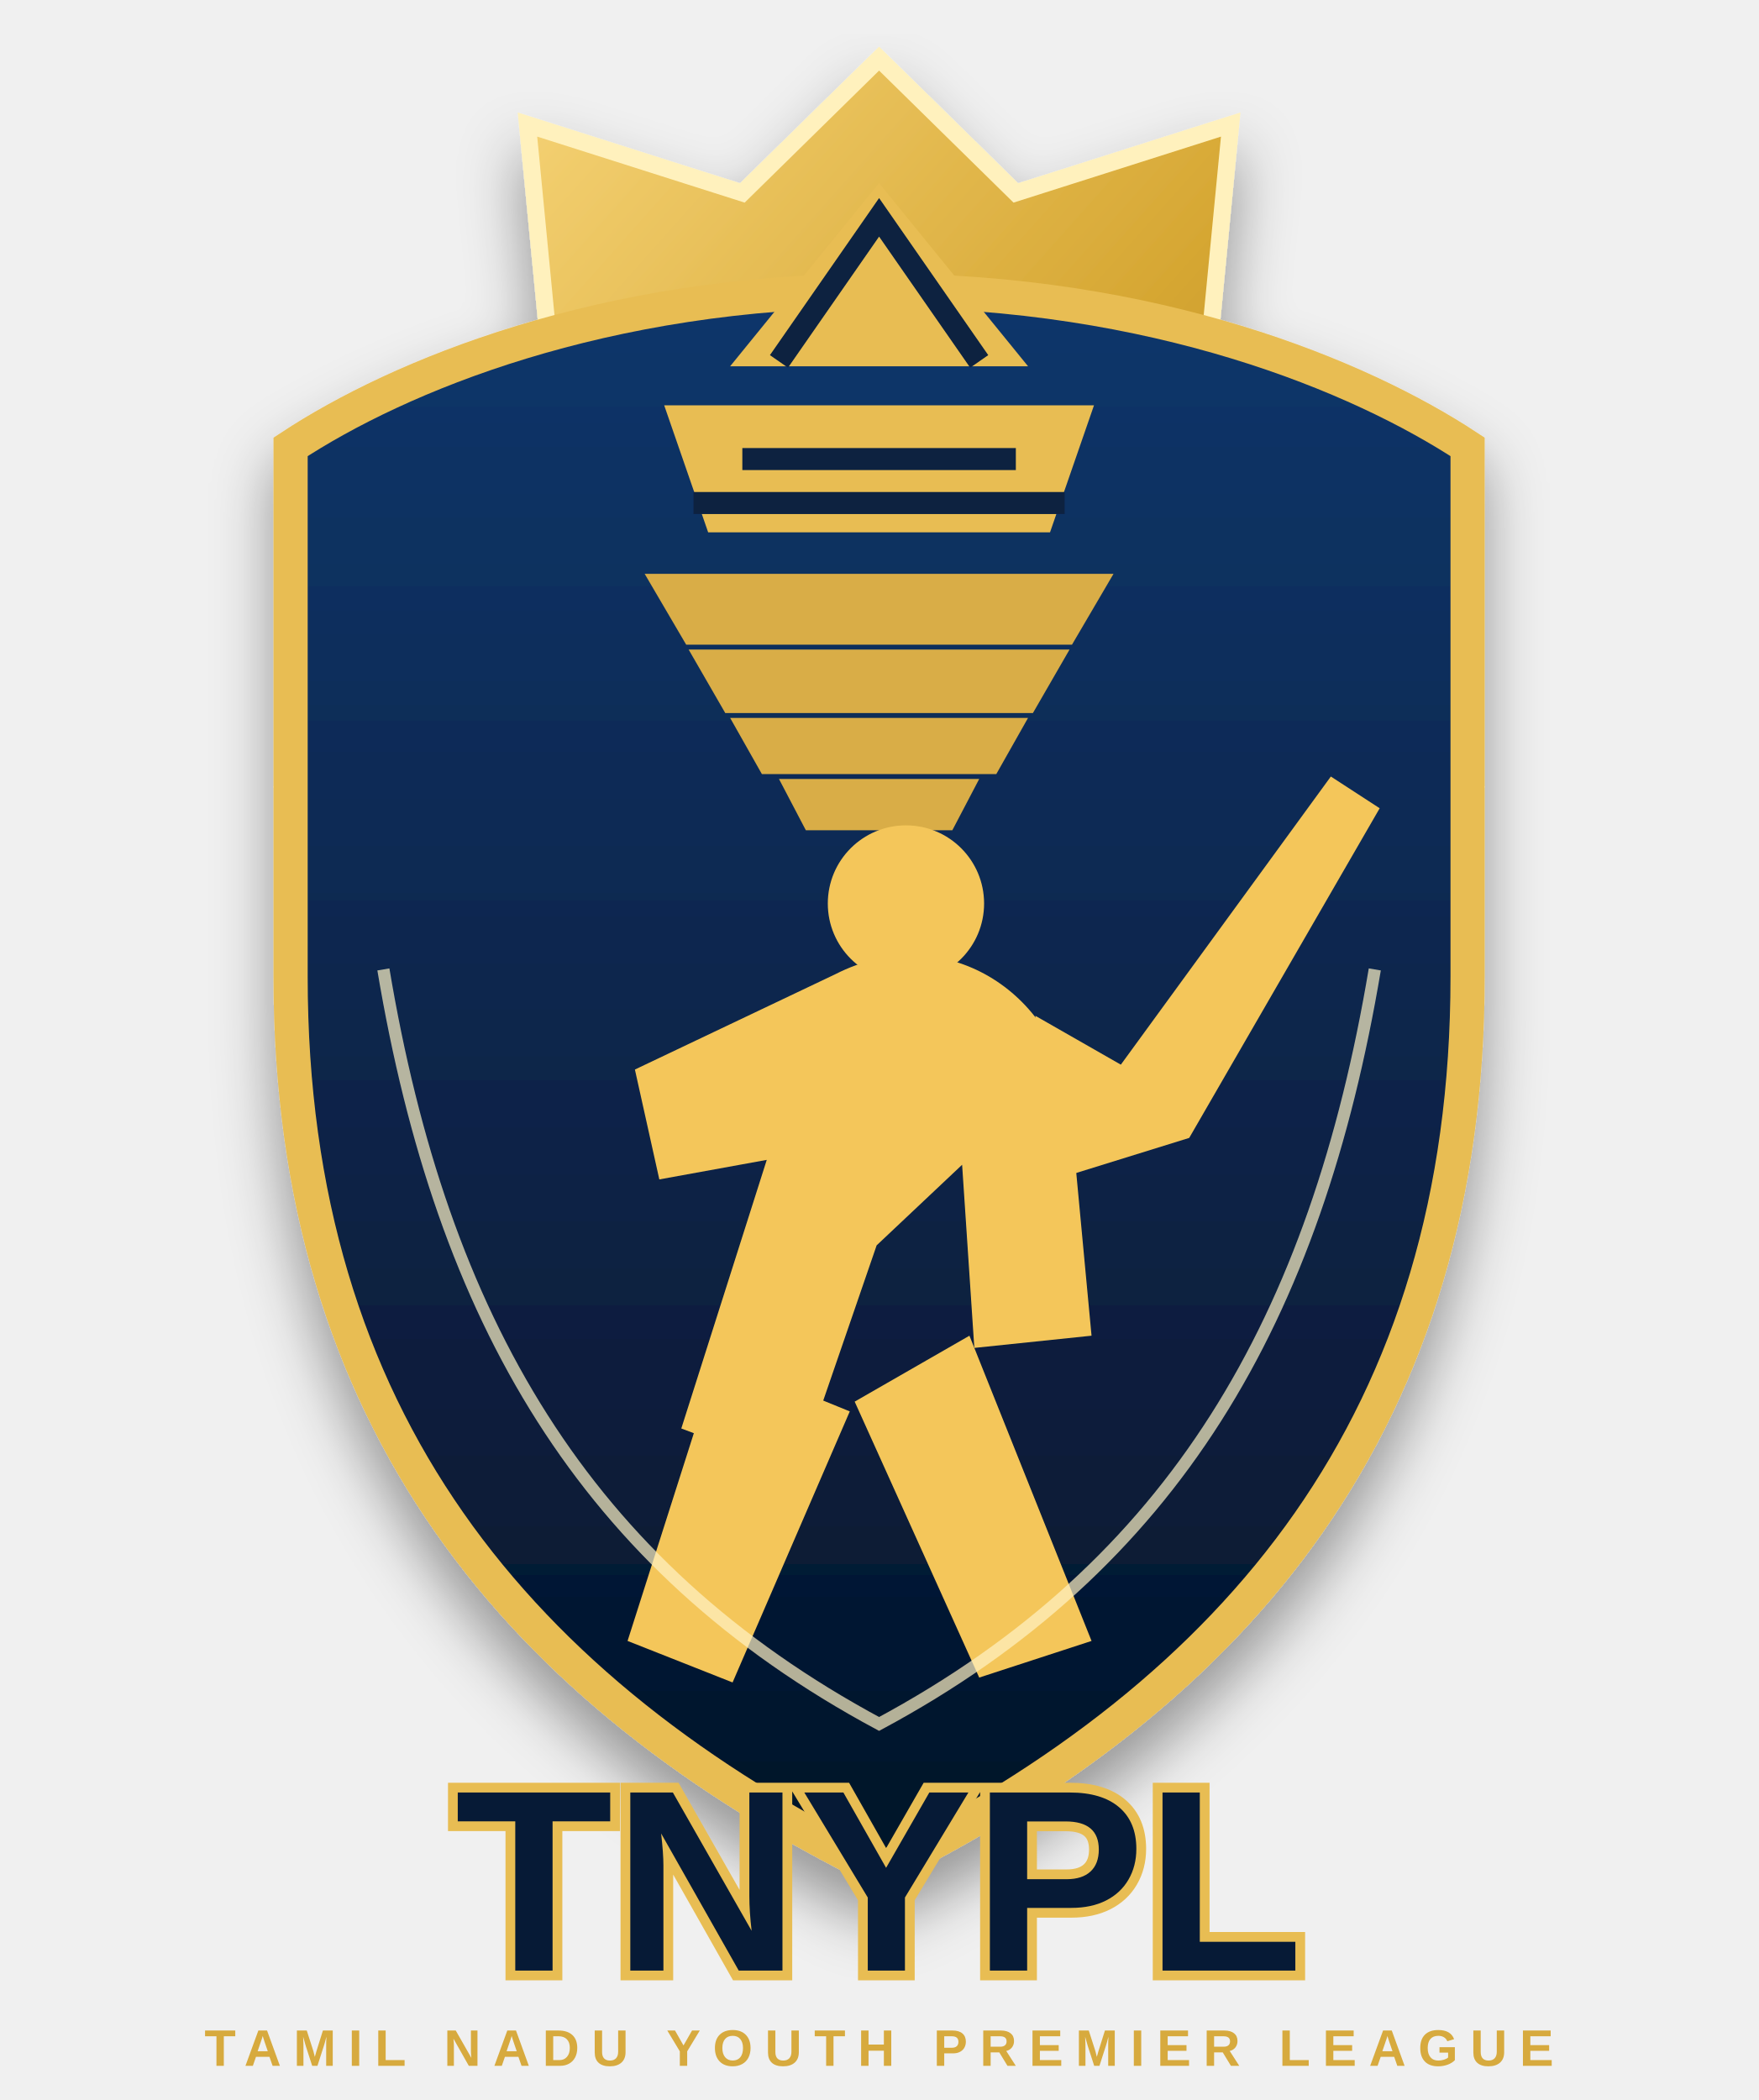
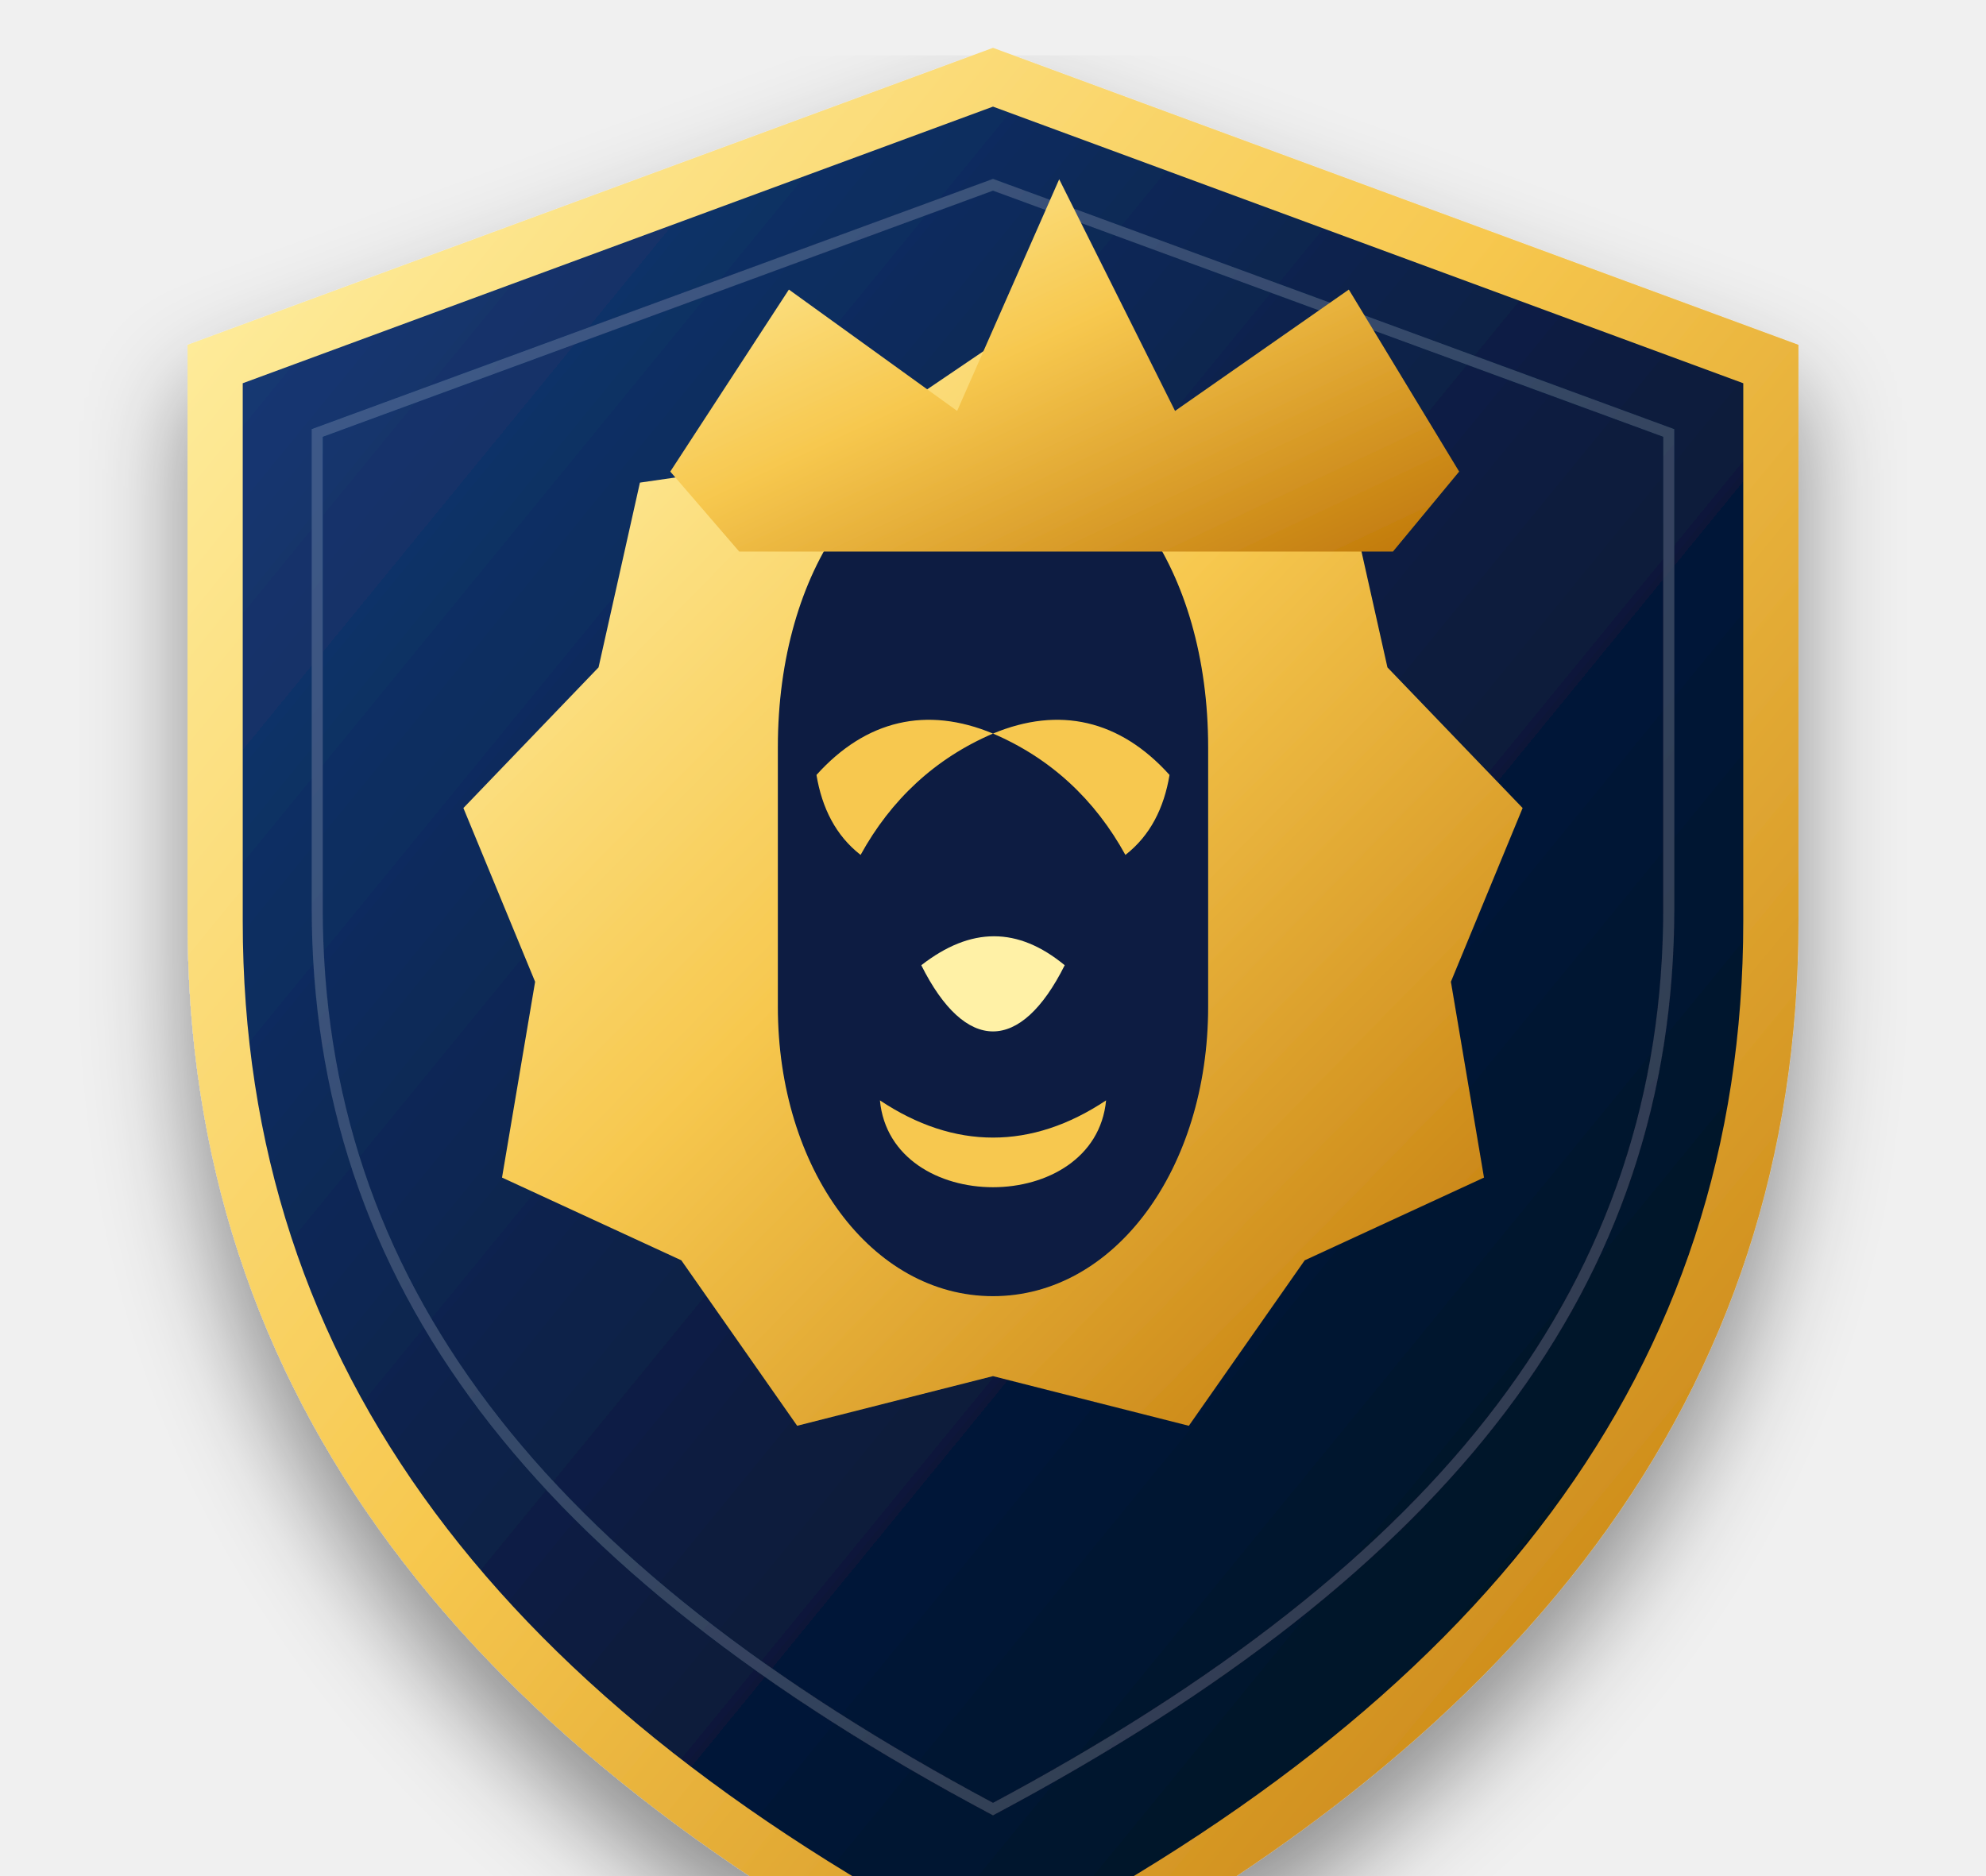
- <svg xmlns="http://www.w3.org/2000/svg" viewBox="0 0 720 860" role="img" aria-labelledby="t d">
+ <svg xmlns="http://www.w3.org/2000/svg" viewBox="0 0 720 680" role="img" aria-label="TNYPL Golden Lion Crest">
  <defs>
-     <linearGradient id="g" x1="0" y1="0" x2="1" y2="1">
-       <stop stop-color="#ffe08a" />
-       <stop offset=".45" stop-color="#d6a733" />
-       <stop offset="1" stop-color="#8c5d10" />
+     <linearGradient id="navy" x1="0" y1="0" x2="1" y2="1">
+       <stop offset="0" stop-color="#173d7d" />
+       <stop offset=".55" stop-color="#071b3d" />
+       <stop offset="1" stop-color="#020a18" />
    </linearGradient>
-     <linearGradient id="n" x1="0" y1="0" x2="0" y2="1">
-       <stop stop-color="#11366b" />
-       <stop offset="1" stop-color="#041328" />
+     <linearGradient id="gold" x1="0" y1="0" x2="1" y2="1">
+       <stop offset="0" stop-color="#fff1a6" />
+       <stop offset=".45" stop-color="#f7c84f" />
+       <stop offset="1" stop-color="#be7507" />
    </linearGradient>
-     <filter id="s">
-       <feDropShadow dx="0" dy="14" stdDeviation="12" flood-opacity=".38" />
+     <filter id="shadow" x="-35%" y="-35%" width="170%" height="170%">
+       <feDropShadow dx="0" dy="20" stdDeviation="18" flood-color="#000" flood-opacity=".42" />
    </filter>
  </defs>
-   <g filter="url(#s)">
-     <path d="M360 24l56 55 88-28-9 93 89 30-47 80 66 68-72 59 26 91-91 14-21 91-85-35-85 35-21-91-91-14 26-91-72-59 66-68-47-80 89-30-9-93 88 28z" fill="url(#g)" stroke="#fff1bd" stroke-width="7" />
-     <path d="M360 119c113 0 197 35 241 64v217c0 181-93 293-241 366C212 693 119 581 119 400V183c44-29 128-64 241-64z" fill="url(#n)" stroke="#e8bd53" stroke-width="14" />
-     <path d="M272 166h176l-18 52H290zM299 150h122l-61-75z" fill="#e8bd53" />
-     <path d="M319 148l41-59 41 59M284 206h152M304 188h112" stroke="#082041" stroke-width="9" fill="none" />
-     <g fill="#d9ad46">
-       <path d="M264 235h192l-17 29H281z" />
-       <path d="M282 266h156l-15 26H297z" />
-       <path d="M299 294h122l-13 23h-96z" />
-       <path d="M319 319h82l-11 21h-60z" />
-     </g>
-     <g fill="#f4c65a">
-       <circle cx="371" cy="370" r="32" />
-       <path d="M342 399c45-23 91 8 96 52l9 96-48 5-5-75-35 33-32 93-48-18 35-110-44 8-10-45z" />
-       <path d="M424 416l35 20 86-118 20 13-78 135-58 18z" />
-       <path d="M348 578l-48 111-43-17 37-116zM397 547l50 125-46 15-51-113z" />
-     </g>
-     <path d="M157 397c24 143 82 244 203 309 121-65 179-166 203-309" fill="none" stroke="#fff2c4" stroke-width="5" opacity=".7" />
+   <g filter="url(#shadow)">
+     <path d="M360 28 642 132v202c0 167-97 292-282 386C175 626 78 501 78 334V132z" fill="url(#navy)" stroke="url(#gold)" stroke-width="20" />
+     <path d="M360 67 605 157v172c0 136-80 239-245 327-165-88-245-191-245-327V157z" fill="none" stroke="#fff" stroke-opacity=".18" stroke-width="4" />
+     <path d="M360 125 419 165 488 175 503 242 552 293 526 356 538 427 473 457 431 517 360 499 289 517 247 457 182 427 194 356 168 293 217 242 232 175 301 165z" fill="url(#gold)" />
+     <path d="M282 271c0-65 34-112 78-112s78 47 78 112v94c0 59-34 105-78 105s-78-46-78-105z" fill="#081d43" />
+     <path d="M296 281c18-20 40-25 64-15-21 9-37 24-48 44-9-7-14-17-16-29zm128 0c-18-20-40-25-64-15 21 9 37 24 48 44 9-7 14-17 16-29z" fill="#f7c84f" />
+     <path d="M334 350c18-14 35-14 52 0-8 16-17 24-26 24s-18-8-26-24z" fill="#fff1a6" />
+     <path d="M319 399c27 18 55 18 82 0-4 42-78 42-82 0z" fill="#f7c84f" />
+     <path d="M243 171 286 105l61 44 37-84 42 84 63-44 40 66-24 29H268z" fill="url(#gold)" />
  </g>
-   <text x="360" y="807" text-anchor="middle" font-family="Arial Black,Arial" font-size="106" font-weight="900" fill="#061a36" stroke="#e8bd53" stroke-width="8" paint-order="stroke">TNYPL</text>
-   <text x="360" y="846" text-anchor="middle" font-family="Arial" font-size="21" font-weight="700" letter-spacing="5" fill="#d7aa3e">TAMIL NADU YOUTH PREMIER LEAGUE</text>
</svg>
